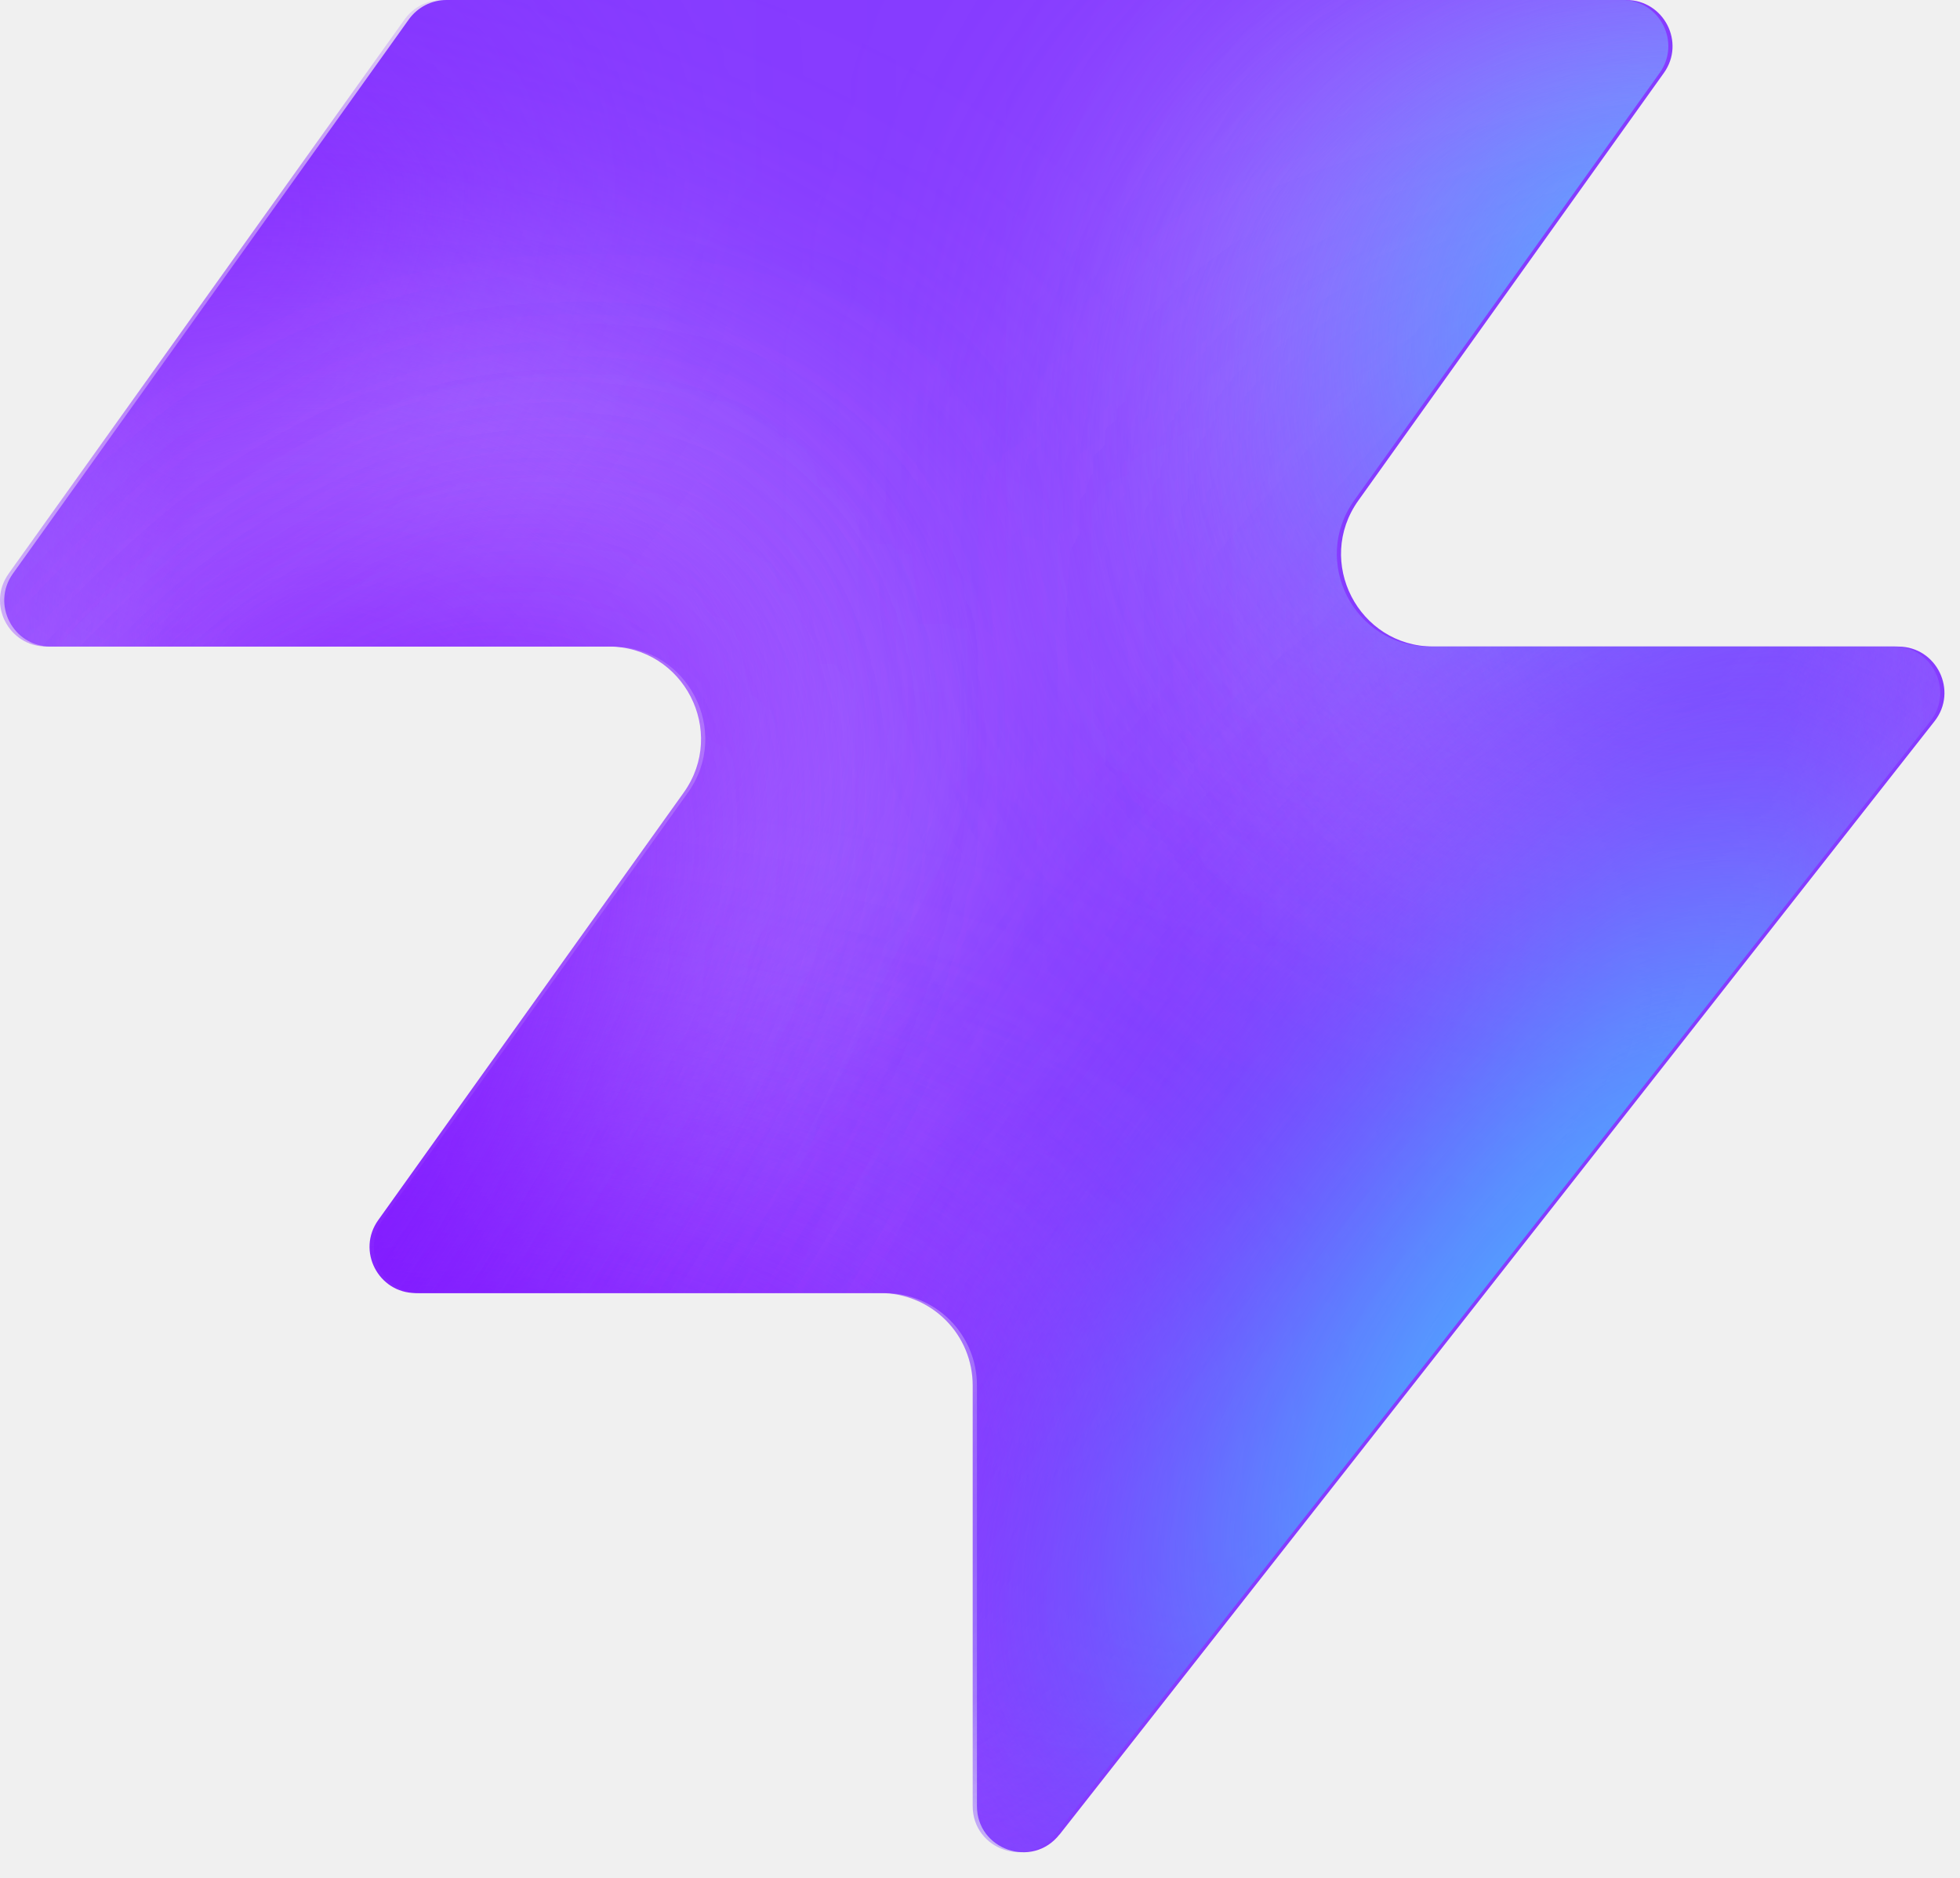
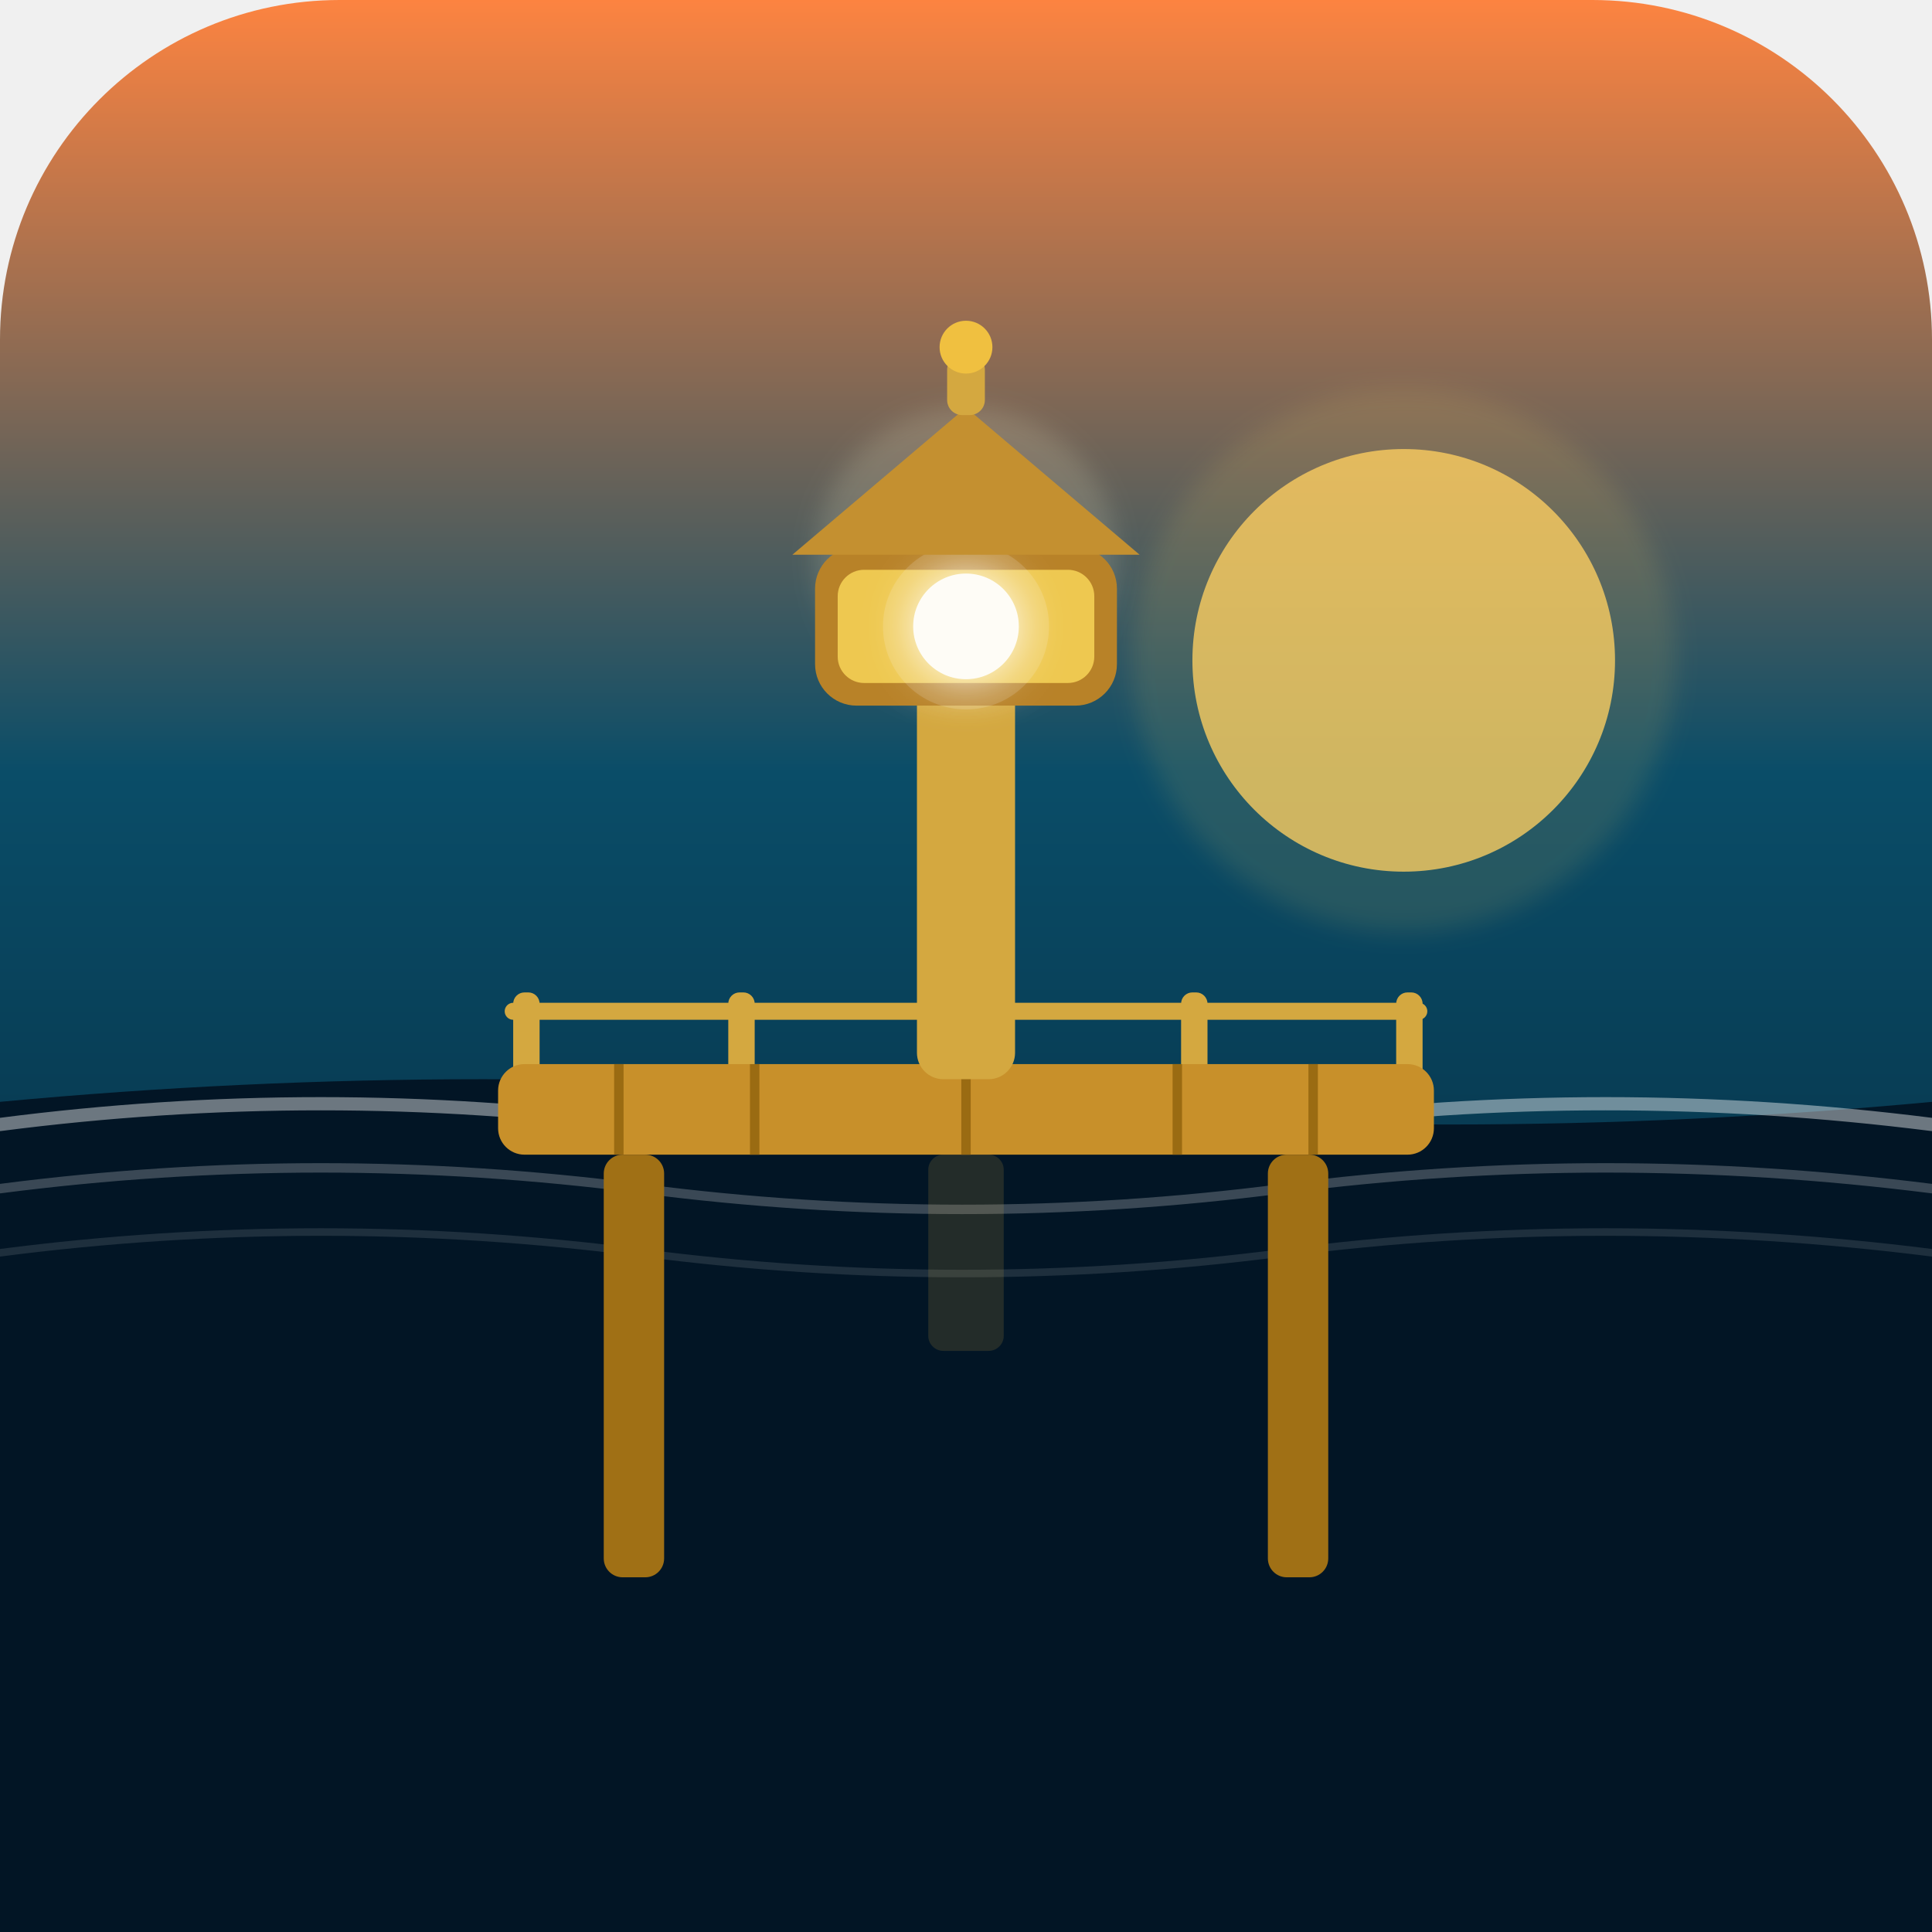
- <svg xmlns="http://www.w3.org/2000/svg" width="48" height="46" fill="none" viewBox="0 0 48 46">
-   <path fill="#863bff" d="M25.946 44.938c-.664.845-2.021.375-2.021-.698V33.937a2.26 2.26 0 0 0-2.262-2.262H10.287c-.92 0-1.456-1.04-.92-1.788l7.48-10.471c1.07-1.497 0-3.578-1.842-3.578H1.237c-.92 0-1.456-1.04-.92-1.788L10.013.474c.214-.297.556-.474.92-.474h28.894c.92 0 1.456 1.04.92 1.788l-7.48 10.471c-1.07 1.498 0 3.579 1.842 3.579h11.377c.943 0 1.473 1.088.89 1.83L25.947 44.94z" style="fill:#863bff;fill:color(display-p3 .525 .23 1);fill-opacity:1" />
-   <mask id="a" width="48" height="46" x="0" y="0" maskUnits="userSpaceOnUse" style="mask-type:alpha">
-     <path fill="#000" d="M25.842 44.938c-.664.844-2.021.375-2.021-.698V33.937a2.26 2.26 0 0 0-2.262-2.262H10.183c-.92 0-1.456-1.04-.92-1.788l7.48-10.471c1.07-1.498 0-3.579-1.842-3.579H1.133c-.92 0-1.456-1.04-.92-1.787L9.91.473c.214-.297.556-.474.92-.474h28.894c.92 0 1.456 1.04.92 1.788l-7.48 10.471c-1.07 1.498 0 3.578 1.842 3.578h11.377c.943 0 1.473 1.088.89 1.832L25.843 44.94z" style="fill:#000;fill-opacity:1" />
-   </mask>
-   <g mask="url(#a)">
-     <g filter="url(#b)">
-       <ellipse cx="5.508" cy="14.704" fill="#ede6ff" rx="5.508" ry="14.704" style="fill:#ede6ff;fill:color(display-p3 .927 .903 1);fill-opacity:1" transform="matrix(.00324 1 1 -.00324 -4.47 31.516)" />
-     </g>
-     <g filter="url(#c)">
-       <ellipse cx="10.399" cy="29.851" fill="#ede6ff" rx="10.399" ry="29.851" style="fill:#ede6ff;fill:color(display-p3 .927 .903 1);fill-opacity:1" transform="matrix(.00324 1 1 -.00324 -39.328 7.883)" />
-     </g>
-     <g filter="url(#d)">
-       <ellipse cx="5.508" cy="30.487" fill="#7e14ff" rx="5.508" ry="30.487" style="fill:#7e14ff;fill:color(display-p3 .492 .077 1);fill-opacity:1" transform="rotate(89.814 -25.913 -14.639)scale(1 -1)" />
-     </g>
-     <g filter="url(#e)">
-       <ellipse cx="5.508" cy="30.599" fill="#7e14ff" rx="5.508" ry="30.599" style="fill:#7e14ff;fill:color(display-p3 .492 .077 1);fill-opacity:1" transform="rotate(89.814 -32.644 -3.334)scale(1 -1)" />
-     </g>
-     <g filter="url(#f)">
-       <ellipse cx="5.508" cy="30.599" fill="#7e14ff" rx="5.508" ry="30.599" style="fill:#7e14ff;fill:color(display-p3 .492 .077 1);fill-opacity:1" transform="matrix(.00324 1 1 -.00324 -34.34 30.47)" />
-     </g>
-     <g filter="url(#g)">
-       <ellipse cx="14.072" cy="22.078" fill="#ede6ff" rx="14.072" ry="22.078" style="fill:#ede6ff;fill:color(display-p3 .927 .903 1);fill-opacity:1" transform="rotate(93.35 24.506 48.493)scale(-1 1)" />
-     </g>
-     <g filter="url(#h)">
-       <ellipse cx="3.47" cy="21.501" fill="#7e14ff" rx="3.47" ry="21.501" style="fill:#7e14ff;fill:color(display-p3 .492 .077 1);fill-opacity:1" transform="rotate(89.009 28.708 47.59)scale(-1 1)" />
-     </g>
-     <g filter="url(#i)">
-       <ellipse cx="3.47" cy="21.501" fill="#7e14ff" rx="3.47" ry="21.501" style="fill:#7e14ff;fill:color(display-p3 .492 .077 1);fill-opacity:1" transform="rotate(89.009 28.708 47.59)scale(-1 1)" />
-     </g>
-     <g filter="url(#j)">
-       <ellipse cx=".387" cy="8.972" fill="#7e14ff" rx="4.407" ry="29.108" style="fill:#7e14ff;fill:color(display-p3 .492 .077 1);fill-opacity:1" transform="rotate(39.51 .387 8.972)" />
-     </g>
-     <g filter="url(#k)">
-       <ellipse cx="47.523" cy="-6.092" fill="#7e14ff" rx="4.407" ry="29.108" style="fill:#7e14ff;fill:color(display-p3 .492 .077 1);fill-opacity:1" transform="rotate(37.892 47.523 -6.092)" />
-     </g>
-     <g filter="url(#l)">
-       <ellipse cx="41.412" cy="6.333" fill="#47bfff" rx="5.971" ry="9.665" style="fill:#47bfff;fill:color(display-p3 .28 .748 1);fill-opacity:1" transform="rotate(37.892 41.412 6.333)" />
-     </g>
-     <g filter="url(#m)">
-       <ellipse cx="-1.879" cy="38.332" fill="#7e14ff" rx="4.407" ry="29.108" style="fill:#7e14ff;fill:color(display-p3 .492 .077 1);fill-opacity:1" transform="rotate(37.892 -1.88 38.332)" />
-     </g>
-     <g filter="url(#n)">
-       <ellipse cx="-1.879" cy="38.332" fill="#7e14ff" rx="4.407" ry="29.108" style="fill:#7e14ff;fill:color(display-p3 .492 .077 1);fill-opacity:1" transform="rotate(37.892 -1.88 38.332)" />
-     </g>
-     <g filter="url(#o)">
-       <ellipse cx="35.651" cy="29.907" fill="#7e14ff" rx="4.407" ry="29.108" style="fill:#7e14ff;fill:color(display-p3 .492 .077 1);fill-opacity:1" transform="rotate(37.892 35.651 29.907)" />
-     </g>
-     <g filter="url(#p)">
-       <ellipse cx="38.418" cy="32.4" fill="#47bfff" rx="5.971" ry="15.297" style="fill:#47bfff;fill:color(display-p3 .28 .748 1);fill-opacity:1" transform="rotate(37.892 38.418 32.4)" />
-     </g>
-   </g>
+ <svg xmlns="http://www.w3.org/2000/svg" viewBox="0 0 512 512" width="512" height="512">
  <defs>
-     <filter id="b" width="60.045" height="41.654" x="-19.77" y="16.149" color-interpolation-filters="sRGB" filterUnits="userSpaceOnUse">
-       <feFlood flood-opacity="0" result="BackgroundImageFix" />
-       <feBlend in="SourceGraphic" in2="BackgroundImageFix" result="shape" />
-       <feGaussianBlur result="effect1_foregroundBlur_2002_17158" stdDeviation="7.659" />
+     <linearGradient id="sky" x1="0" y1="0" x2="0" y2="1">
+       <stop offset="0%" stop-color="#FF8440" />
+       <stop offset="40%" stop-color="#0A4D68" />
+       <stop offset="100%" stop-color="#021525" />
+     </linearGradient>
+     <filter id="glow" x="-60%" y="-60%" width="220%" height="220%">
+       <feGaussianBlur in="SourceGraphic" stdDeviation="6" result="b" />
+       <feMerge>
+         <feMergeNode in="b" />
+         <feMergeNode in="SourceGraphic" />
+       </feMerge>
    </filter>
-     <filter id="c" width="90.34" height="51.437" x="-54.613" y="-7.533" color-interpolation-filters="sRGB" filterUnits="userSpaceOnUse">
-       <feFlood flood-opacity="0" result="BackgroundImageFix" />
-       <feBlend in="SourceGraphic" in2="BackgroundImageFix" result="shape" />
-       <feGaussianBlur result="effect1_foregroundBlur_2002_17158" stdDeviation="7.659" />
-     </filter>
-     <filter id="d" width="79.355" height="29.4" x="-49.64" y="2.03" color-interpolation-filters="sRGB" filterUnits="userSpaceOnUse">
-       <feFlood flood-opacity="0" result="BackgroundImageFix" />
-       <feBlend in="SourceGraphic" in2="BackgroundImageFix" result="shape" />
-       <feGaussianBlur result="effect1_foregroundBlur_2002_17158" stdDeviation="4.596" />
-     </filter>
-     <filter id="e" width="79.579" height="29.4" x="-45.045" y="20.029" color-interpolation-filters="sRGB" filterUnits="userSpaceOnUse">
-       <feFlood flood-opacity="0" result="BackgroundImageFix" />
-       <feBlend in="SourceGraphic" in2="BackgroundImageFix" result="shape" />
-       <feGaussianBlur result="effect1_foregroundBlur_2002_17158" stdDeviation="4.596" />
-     </filter>
-     <filter id="f" width="79.579" height="29.4" x="-43.513" y="21.178" color-interpolation-filters="sRGB" filterUnits="userSpaceOnUse">
-       <feFlood flood-opacity="0" result="BackgroundImageFix" />
-       <feBlend in="SourceGraphic" in2="BackgroundImageFix" result="shape" />
-       <feGaussianBlur result="effect1_foregroundBlur_2002_17158" stdDeviation="4.596" />
-     </filter>
-     <filter id="g" width="74.749" height="58.852" x="15.756" y="-17.901" color-interpolation-filters="sRGB" filterUnits="userSpaceOnUse">
-       <feFlood flood-opacity="0" result="BackgroundImageFix" />
-       <feBlend in="SourceGraphic" in2="BackgroundImageFix" result="shape" />
-       <feGaussianBlur result="effect1_foregroundBlur_2002_17158" stdDeviation="7.659" />
-     </filter>
-     <filter id="h" width="61.377" height="25.362" x="23.548" y="2.284" color-interpolation-filters="sRGB" filterUnits="userSpaceOnUse">
-       <feFlood flood-opacity="0" result="BackgroundImageFix" />
-       <feBlend in="SourceGraphic" in2="BackgroundImageFix" result="shape" />
-       <feGaussianBlur result="effect1_foregroundBlur_2002_17158" stdDeviation="4.596" />
-     </filter>
-     <filter id="i" width="61.377" height="25.362" x="23.548" y="2.284" color-interpolation-filters="sRGB" filterUnits="userSpaceOnUse">
-       <feFlood flood-opacity="0" result="BackgroundImageFix" />
-       <feBlend in="SourceGraphic" in2="BackgroundImageFix" result="shape" />
-       <feGaussianBlur result="effect1_foregroundBlur_2002_17158" stdDeviation="4.596" />
-     </filter>
-     <filter id="j" width="56.045" height="63.649" x="-27.636" y="-22.853" color-interpolation-filters="sRGB" filterUnits="userSpaceOnUse">
-       <feFlood flood-opacity="0" result="BackgroundImageFix" />
-       <feBlend in="SourceGraphic" in2="BackgroundImageFix" result="shape" />
-       <feGaussianBlur result="effect1_foregroundBlur_2002_17158" stdDeviation="4.596" />
-     </filter>
-     <filter id="k" width="54.814" height="64.646" x="20.116" y="-38.415" color-interpolation-filters="sRGB" filterUnits="userSpaceOnUse">
-       <feFlood flood-opacity="0" result="BackgroundImageFix" />
-       <feBlend in="SourceGraphic" in2="BackgroundImageFix" result="shape" />
-       <feGaussianBlur result="effect1_foregroundBlur_2002_17158" stdDeviation="4.596" />
-     </filter>
-     <filter id="l" width="33.541" height="35.313" x="24.641" y="-11.323" color-interpolation-filters="sRGB" filterUnits="userSpaceOnUse">
-       <feFlood flood-opacity="0" result="BackgroundImageFix" />
-       <feBlend in="SourceGraphic" in2="BackgroundImageFix" result="shape" />
-       <feGaussianBlur result="effect1_foregroundBlur_2002_17158" stdDeviation="4.596" />
-     </filter>
-     <filter id="m" width="54.814" height="64.646" x="-29.286" y="6.009" color-interpolation-filters="sRGB" filterUnits="userSpaceOnUse">
-       <feFlood flood-opacity="0" result="BackgroundImageFix" />
-       <feBlend in="SourceGraphic" in2="BackgroundImageFix" result="shape" />
-       <feGaussianBlur result="effect1_foregroundBlur_2002_17158" stdDeviation="4.596" />
-     </filter>
-     <filter id="n" width="54.814" height="64.646" x="-29.286" y="6.009" color-interpolation-filters="sRGB" filterUnits="userSpaceOnUse">
-       <feFlood flood-opacity="0" result="BackgroundImageFix" />
-       <feBlend in="SourceGraphic" in2="BackgroundImageFix" result="shape" />
-       <feGaussianBlur result="effect1_foregroundBlur_2002_17158" stdDeviation="4.596" />
-     </filter>
-     <filter id="o" width="54.814" height="64.646" x="8.244" y="-2.416" color-interpolation-filters="sRGB" filterUnits="userSpaceOnUse">
-       <feFlood flood-opacity="0" result="BackgroundImageFix" />
-       <feBlend in="SourceGraphic" in2="BackgroundImageFix" result="shape" />
-       <feGaussianBlur result="effect1_foregroundBlur_2002_17158" stdDeviation="4.596" />
-     </filter>
-     <filter id="p" width="39.409" height="43.623" x="18.713" y="10.588" color-interpolation-filters="sRGB" filterUnits="userSpaceOnUse">
-       <feFlood flood-opacity="0" result="BackgroundImageFix" />
-       <feBlend in="SourceGraphic" in2="BackgroundImageFix" result="shape" />
-       <feGaussianBlur result="effect1_foregroundBlur_2002_17158" stdDeviation="4.596" />
+     <filter id="softblur">
+       <feGaussianBlur stdDeviation="3" />
    </filter>
  </defs>
+   <rect width="512" height="512" rx="90" fill="url(#sky)" />
+   <circle cx="372" cy="175" r="56" fill="#FFD060" opacity="0.78" />
+   <circle cx="372" cy="175" r="72" fill="#FFD060" opacity="0.12" filter="url(#softblur)" />
+   <path d="M0,292 Q128,280 256,292 Q384,304 512,292 L512,512 L0,512 Z" fill="#021525" />
+   <path d="M0,298 Q85,287 170,298 T340,298 T512,298" fill="none" stroke="rgba(255,255,255,0.42)" stroke-width="3.5" stroke-linecap="round" />
+   <path d="M0,315 Q85,304 170,315 T340,315 T512,315" fill="none" stroke="rgba(255,255,255,0.22)" stroke-width="2.5" stroke-linecap="round" />
+   <path d="M0,332 Q85,321 170,332 T340,332 T512,332" fill="none" stroke="rgba(255,255,255,0.11)" stroke-width="2" stroke-linecap="round" />
+   <line x1="136" y1="268" x2="376" y2="268" stroke="#D4A840" stroke-width="4.5" stroke-linecap="round" />
+   <rect x="136" y="263" width="7" height="24" rx="3" fill="#D4A840" />
+   <rect x="193" y="263" width="7" height="24" rx="3" fill="#D4A840" />
+   <rect x="253" y="263" width="7" height="24" rx="3" fill="#D4A840" />
+   <rect x="313" y="263" width="7" height="24" rx="3" fill="#D4A840" />
+   <rect x="370" y="263" width="7" height="24" rx="3" fill="#D4A840" />
+   <rect x="132" y="282" width="248" height="24" rx="7" fill="#C8902A" />
+   <line x1="164" y1="282" x2="164" y2="306" stroke="#9A6B12" stroke-width="2.5" />
+   <line x1="200" y1="282" x2="200" y2="306" stroke="#9A6B12" stroke-width="2.5" />
+   <line x1="256" y1="282" x2="256" y2="306" stroke="#9A6B12" stroke-width="2.5" />
+   <line x1="312" y1="282" x2="312" y2="306" stroke="#9A6B12" stroke-width="2.5" />
+   <line x1="348" y1="282" x2="348" y2="306" stroke="#9A6B12" stroke-width="2.5" />
+   <rect x="160" y="306" width="16" height="112" rx="5" fill="#A07015" />
+   <rect x="336" y="306" width="16" height="112" rx="5" fill="#A07015" />
+   <rect x="243" y="124" width="26" height="162" rx="7" fill="#D4A840" />
+   <circle cx="256" cy="148" r="40" fill="#FFF5CC" opacity="0.16" filter="url(#softblur)" />
+   <rect x="216" y="145" width="80" height="42" rx="11" fill="#B88228" />
+   <rect x="222" y="151" width="68" height="30" rx="7" fill="#EEC850" />
+   <circle cx="256" cy="166" r="14" fill="white" opacity="0.94" filter="url(#glow)" />
+   <circle cx="256" cy="166" r="22" fill="white" opacity="0.14" />
+   <polygon points="256,108 210,147 302,147" fill="#C49030" />
+   <rect x="251" y="94" width="10" height="16" rx="4" fill="#D4A840" />
+   <circle cx="256" cy="92" r="7" fill="#F0C040" />
+   <rect x="246" y="306" width="20" height="52" rx="4" fill="#D4A840" opacity="0.16" />
</svg>
